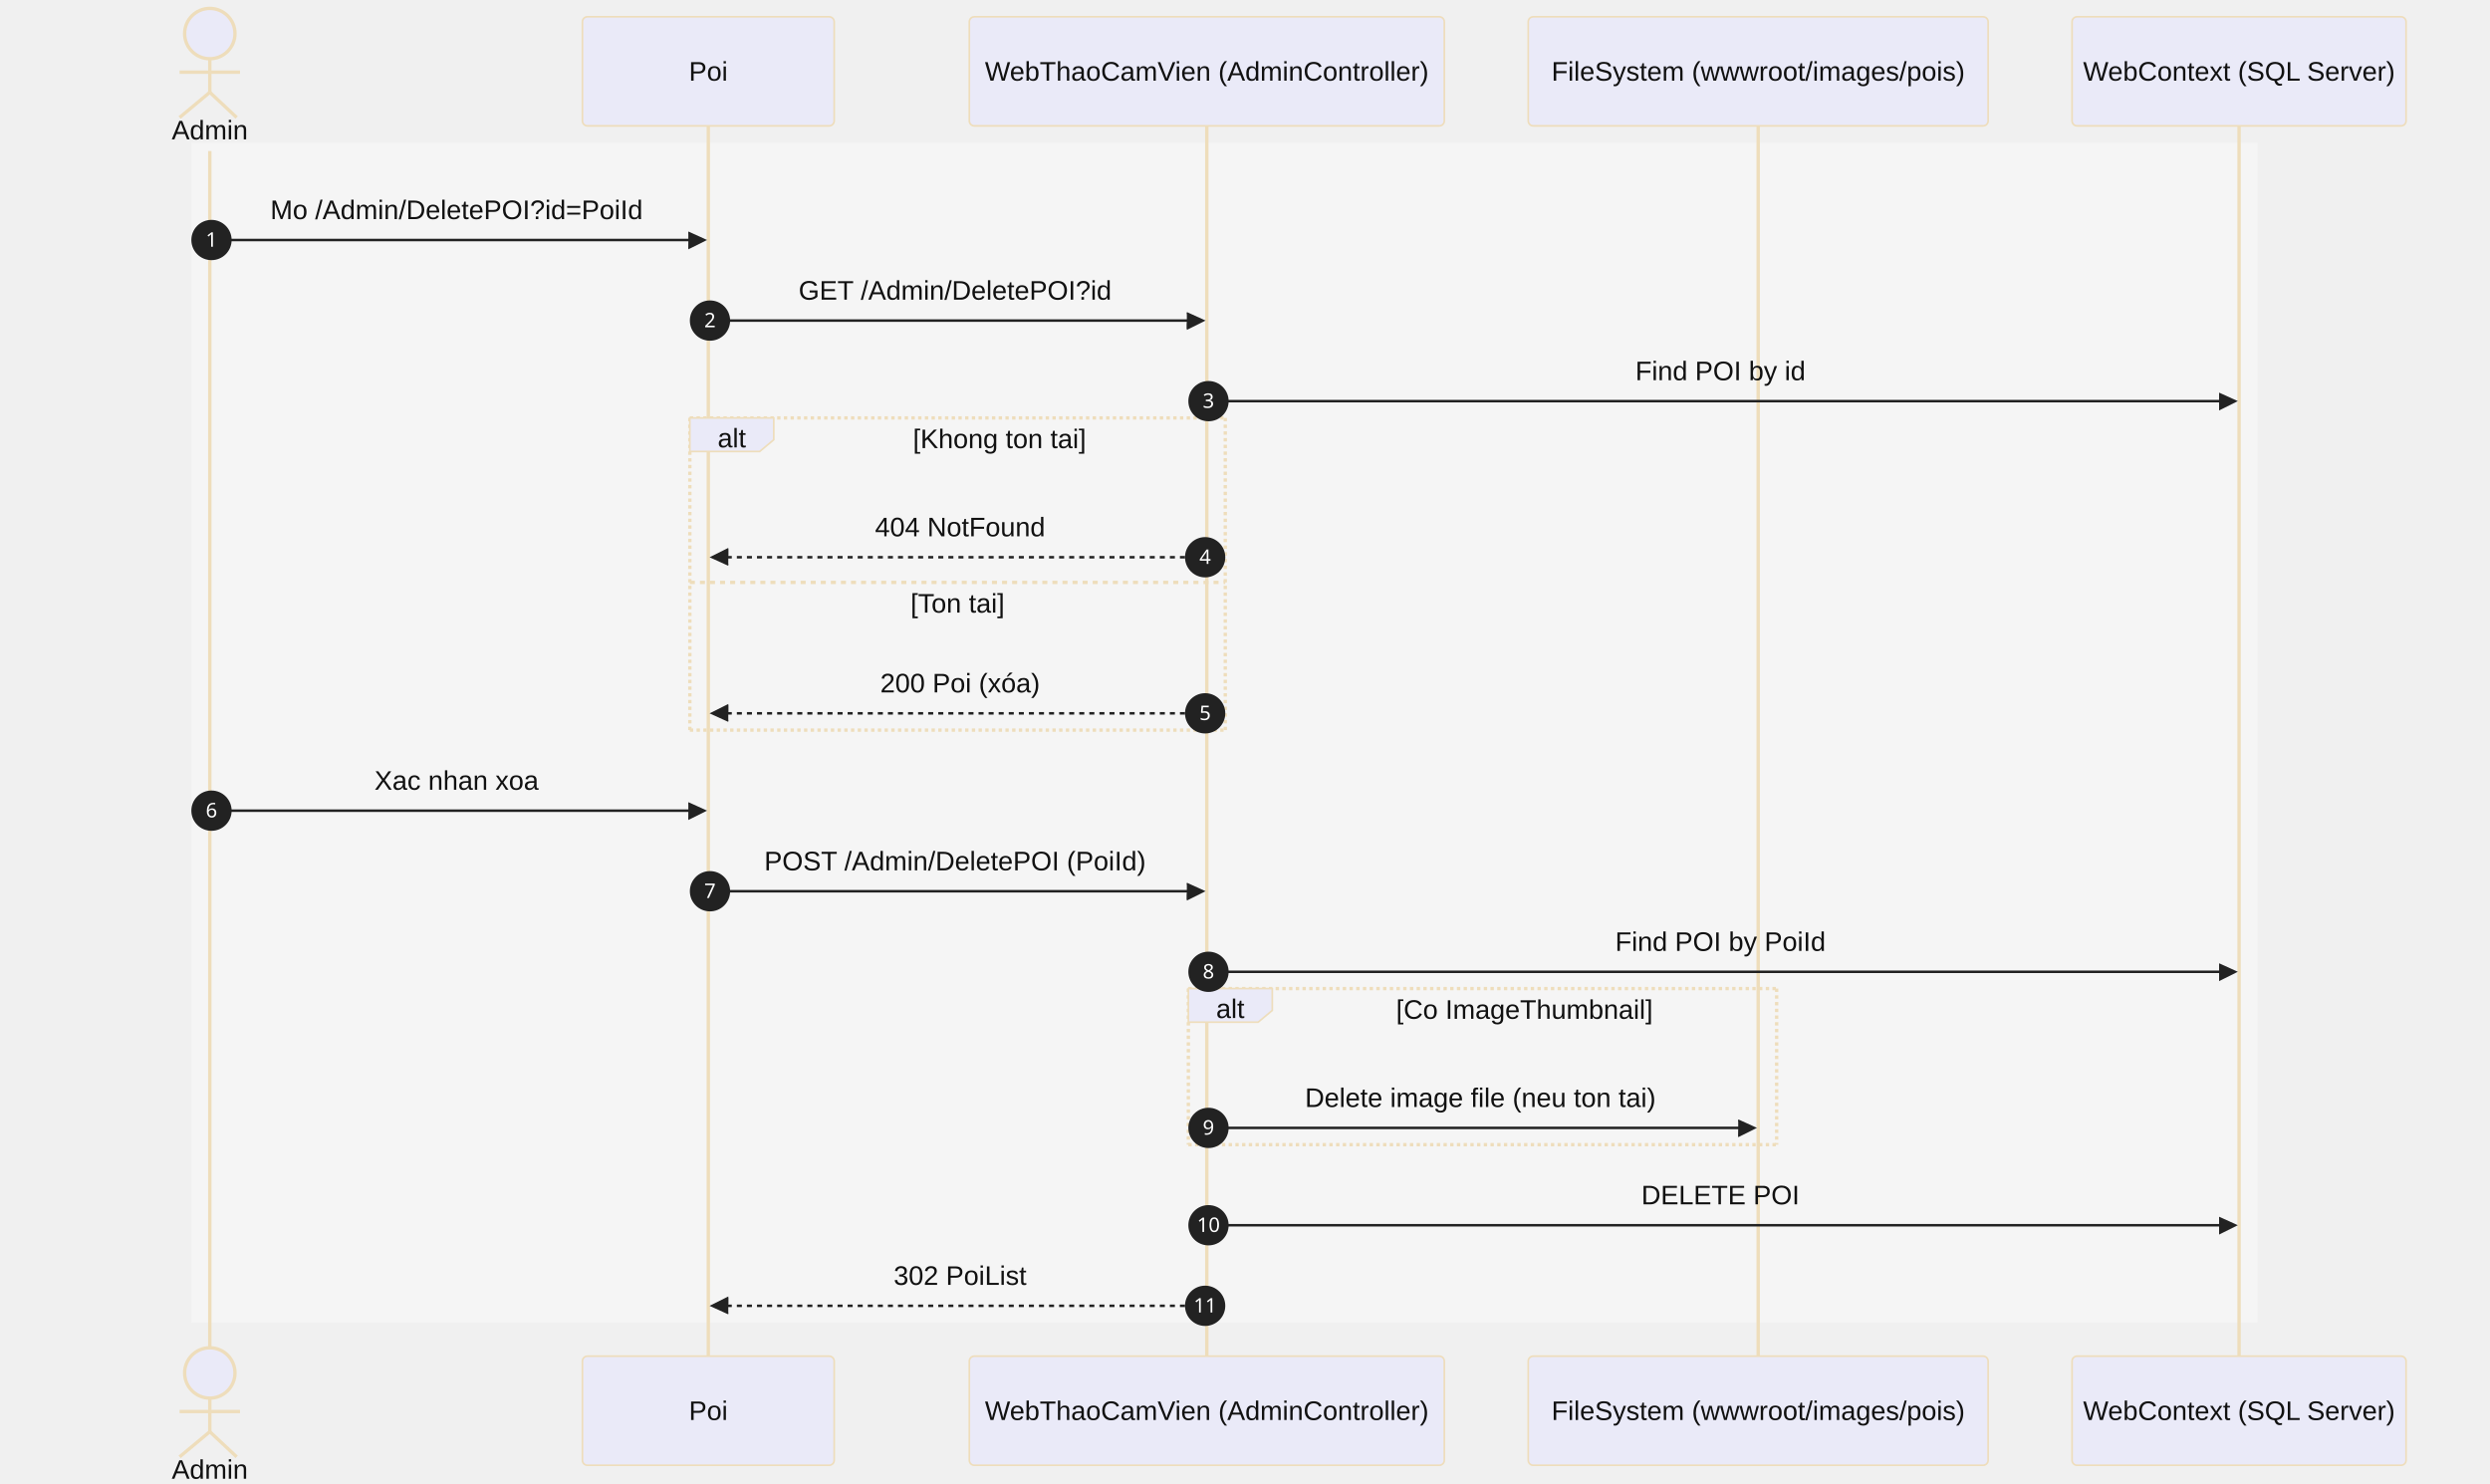
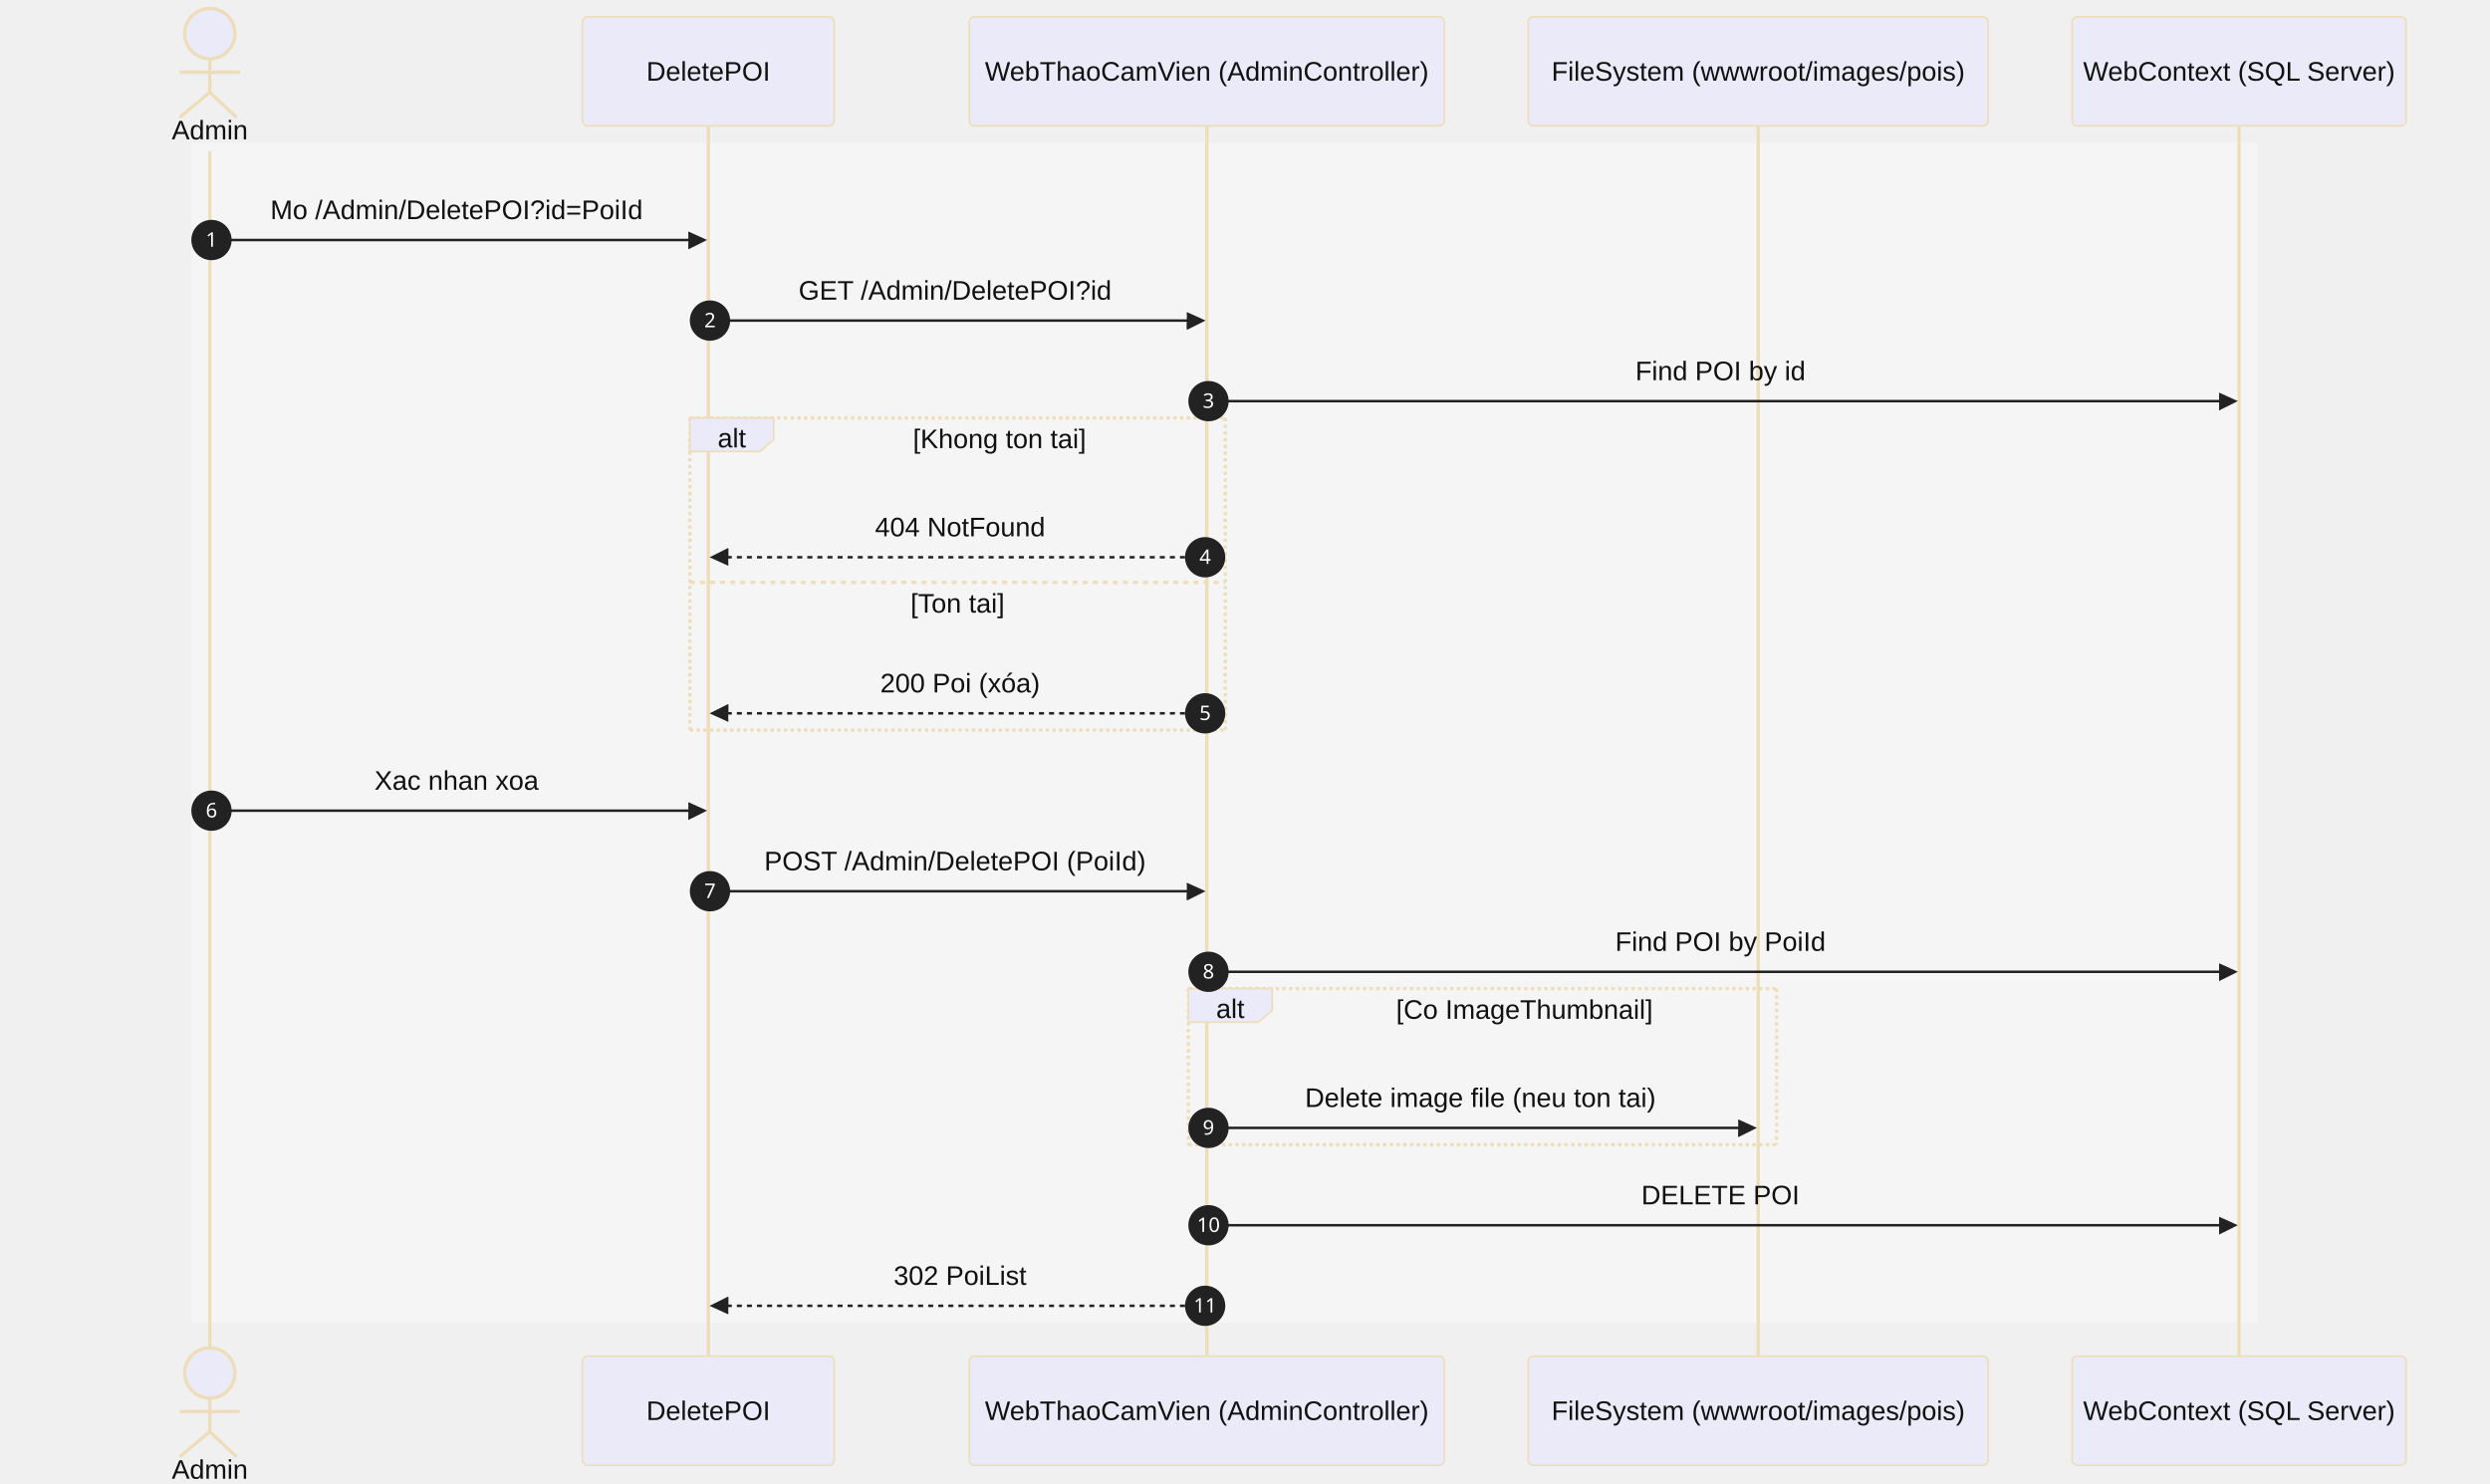
<svg xmlns="http://www.w3.org/2000/svg" id="container" width="1483.5" height="884" viewBox="-50 -10 1483.5 884" role="graphics-document document" aria-roledescription="sequence">
  <rect x="64" y="75" fill="rgb(245,245,245)" width="1231" height="703" class="rect" />
  <g>
    <rect x="1184.5" y="798" fill="#eaeaea" stroke="#666" width="199" height="65" name="DB" rx="3" ry="3" class="actor actor-bottom" />
    <text x="1284" y="830.5" dominant-baseline="central" alignment-baseline="central" class="actor actor-box" style="text-anchor: middle; font-size: 16px; font-weight: 400;">
      <tspan x="1284" dy="0">WebContext (SQL Server)</tspan>
    </text>
  </g>
  <g>
    <rect x="860.5" y="798" fill="#eaeaea" stroke="#666" width="274" height="65" name="FS" rx="3" ry="3" class="actor actor-bottom" />
    <text x="997.5" y="830.5" dominant-baseline="central" alignment-baseline="central" class="actor actor-box" style="text-anchor: middle; font-size: 16px; font-weight: 400;">
      <tspan x="997.5" dy="0">FileSystem (wwwroot/images/pois)</tspan>
    </text>
  </g>
  <g>
    <rect x="527.5" y="798" fill="#eaeaea" stroke="#666" width="283" height="65" name="W" rx="3" ry="3" class="actor actor-bottom" />
    <text x="669" y="830.5" dominant-baseline="central" alignment-baseline="central" class="actor actor-box" style="text-anchor: middle; font-size: 16px; font-weight: 400;">
      <tspan x="669" dy="0">WebThaoCamVien (AdminController)</tspan>
    </text>
  </g>
  <g>
    <rect x="297" y="798" fill="#eaeaea" stroke="#666" width="150" height="65" name="B" rx="3" ry="3" class="actor actor-bottom" />
    <text x="372" y="830.5" dominant-baseline="central" alignment-baseline="central" class="actor actor-box" style="text-anchor: middle; font-size: 16px; font-weight: 400;">
-       <tspan x="372" dy="0">Poi</tspan>
+       <tspan x="372" dy="0">DeletePOI</tspan>
    </text>
  </g>
  <g />
  <g>
    <line id="actor4" x1="1284" y1="65" x2="1284" y2="798" class="actor-line 200" stroke-width="0.5px" stroke="#999" name="DB" />
    <g id="root-4">
      <rect x="1184.5" y="0" fill="#eaeaea" stroke="#666" width="199" height="65" name="DB" rx="3" ry="3" class="actor actor-top" />
      <text x="1284" y="32.5" dominant-baseline="central" alignment-baseline="central" class="actor actor-box" style="text-anchor: middle; font-size: 16px; font-weight: 400;">
        <tspan x="1284" dy="0">WebContext (SQL Server)</tspan>
      </text>
    </g>
  </g>
  <g>
    <line id="actor3" x1="997.5" y1="65" x2="997.5" y2="798" class="actor-line 200" stroke-width="0.5px" stroke="#999" name="FS" />
    <g id="root-3">
      <rect x="860.5" y="0" fill="#eaeaea" stroke="#666" width="274" height="65" name="FS" rx="3" ry="3" class="actor actor-top" />
      <text x="997.5" y="32.5" dominant-baseline="central" alignment-baseline="central" class="actor actor-box" style="text-anchor: middle; font-size: 16px; font-weight: 400;">
        <tspan x="997.5" dy="0">FileSystem (wwwroot/images/pois)</tspan>
      </text>
    </g>
  </g>
  <g>
    <line id="actor2" x1="669" y1="65" x2="669" y2="798" class="actor-line 200" stroke-width="0.5px" stroke="#999" name="W" />
    <g id="root-2">
      <rect x="527.5" y="0" fill="#eaeaea" stroke="#666" width="283" height="65" name="W" rx="3" ry="3" class="actor actor-top" />
      <text x="669" y="32.5" dominant-baseline="central" alignment-baseline="central" class="actor actor-box" style="text-anchor: middle; font-size: 16px; font-weight: 400;">
        <tspan x="669" dy="0">WebThaoCamVien (AdminController)</tspan>
      </text>
    </g>
  </g>
  <g>
    <line id="actor1" x1="372" y1="65" x2="372" y2="798" class="actor-line 200" stroke-width="0.5px" stroke="#999" name="B" />
    <g id="root-1">
      <rect x="297" y="0" fill="#eaeaea" stroke="#666" width="150" height="65" name="B" rx="3" ry="3" class="actor actor-top" />
      <text x="372" y="32.5" dominant-baseline="central" alignment-baseline="central" class="actor actor-box" style="text-anchor: middle; font-size: 16px; font-weight: 400;">
-         <tspan x="372" dy="0">Poi</tspan>
+         <tspan x="372" dy="0">DeletePOI</tspan>
      </text>
    </g>
  </g>
  <g>
    <line id="actor0" x1="75" y1="80" x2="75" y2="798" class="actor-line 200" stroke-width="0.5px" stroke="#999" name="U" />
  </g>
  <style>#container{font-family:"trebuchet ms",verdana,arial,sans-serif;font-size:16px;fill:#333;}@keyframes edge-animation-frame{from{stroke-dashoffset:0;}}@keyframes dash{to{stroke-dashoffset:0;}}#container .edge-animation-slow{stroke-dasharray:9,5!important;stroke-dashoffset:900;animation:dash 50s linear infinite;stroke-linecap:round;}#container .edge-animation-fast{stroke-dasharray:9,5!important;stroke-dashoffset:900;animation:dash 20s linear infinite;stroke-linecap:round;}#container .error-icon{fill:hsl(220.588, 100%, 98.333%);}#container .error-text{fill:rgb(8.5, 5.75, 0);stroke:rgb(8.5, 5.75, 0);}#container .edge-thickness-normal{stroke-width:1px;}#container .edge-thickness-thick{stroke-width:3.5px;}#container .edge-pattern-solid{stroke-dasharray:0;}#container .edge-thickness-invisible{stroke-width:0;fill:none;}#container .edge-pattern-dashed{stroke-dasharray:3;}#container .edge-pattern-dotted{stroke-dasharray:2;}#container .marker{fill:#000000;stroke:#000000;}#container .marker.cross{stroke:#000000;}#container svg{font-family:"trebuchet ms",verdana,arial,sans-serif;font-size:16px;}#container p{margin:0;}#container .actor{stroke:hsl(40.588, 60%, 83.333%);fill:#eaeaf8;}#container text.actor&gt;tspan{fill:#111111;stroke:none;}#container .actor-line{stroke:hsl(40.588, 60%, 83.333%);}#container .innerArc{stroke-width:1.5;stroke-dasharray:none;}#container .messageLine0{stroke-width:1.5;stroke-dasharray:none;stroke:#222222;}#container .messageLine1{stroke-width:1.5;stroke-dasharray:2,2;stroke:#222222;}#container #arrowhead path{fill:#222222;stroke:#222222;}#container .sequenceNumber{fill:#ffffff;}#container #sequencenumber{fill:#222222;}#container #crosshead path{fill:#222222;stroke:#222222;}#container .messageText{fill:#111111;stroke:none;}#container .labelBox{stroke:hsl(40.588, 60%, 83.333%);fill:#eaeaf8;}#container .labelText,#container .labelText&gt;tspan{fill:#111111;stroke:none;}#container .loopText,#container .loopText&gt;tspan{fill:#111111;stroke:none;}#container .loopLine{stroke-width:2px;stroke-dasharray:2,2;stroke:hsl(40.588, 60%, 83.333%);fill:hsl(40.588, 60%, 83.333%);}#container .note{stroke:hsl(52.683, 60%, 73.922%);fill:#fff5ad;}#container .noteText,#container .noteText&gt;tspan{fill:#333;stroke:none;}#container .activation0{fill:hsl(-79.412, 100%, 93.333%);stroke:hsl(-79.412, 100%, 83.333%);}#container .activation1{fill:hsl(-79.412, 100%, 93.333%);stroke:hsl(-79.412, 100%, 83.333%);}#container .activation2{fill:hsl(-79.412, 100%, 93.333%);stroke:hsl(-79.412, 100%, 83.333%);}#container .actorPopupMenu{position:absolute;}#container .actorPopupMenuPanel{position:absolute;fill:#eaeaf8;box-shadow:0px 8px 16px 0px rgba(0,0,0,0.2);filter:drop-shadow(3px 5px 2px rgb(0 0 0 / 0.4));}#container .actor-man line{stroke:hsl(40.588, 60%, 83.333%);fill:#eaeaf8;}#container .actor-man circle,#container line{stroke:hsl(40.588, 60%, 83.333%);fill:#eaeaf8;stroke-width:2px;}#container :root{--mermaid-font-family:"trebuchet ms",verdana,arial,sans-serif;}</style>
  <g />
  <defs>
    <symbol id="computer" width="24" height="24">
      <path transform="scale(.5)" d="M2 2v13h20v-13h-20zm18 11h-16v-9h16v9zm-10.228 6l.466-1h3.524l.467 1h-4.457zm14.228 3h-24l2-6h2.104l-1.33 4h18.45l-1.297-4h2.073l2 6zm-5-10h-14v-7h14v7z" />
    </symbol>
  </defs>
  <defs>
    <symbol id="database" fill-rule="evenodd" clip-rule="evenodd">
      <path transform="scale(.5)" d="M12.258.001l.256.004.255.005.253.008.251.01.249.012.247.015.246.016.242.019.241.02.239.023.236.024.233.027.231.028.229.031.225.032.223.034.22.036.217.038.214.04.211.041.208.043.205.045.201.046.198.048.194.05.191.051.187.053.183.054.18.056.175.057.172.059.168.06.163.061.16.063.155.064.15.066.074.033.073.033.071.034.07.034.069.035.068.035.067.035.066.035.064.036.064.036.062.036.06.036.06.037.058.037.058.037.055.038.055.038.053.038.052.038.051.039.05.039.048.039.047.039.045.04.044.04.043.04.041.04.04.041.039.041.037.041.036.041.034.041.033.042.032.042.03.042.029.042.027.042.026.043.024.043.023.043.021.043.02.043.018.044.017.043.015.044.013.044.012.044.011.045.009.044.007.045.006.045.004.045.002.045.001.045v17l-.001.045-.002.045-.004.045-.006.045-.007.045-.009.044-.011.045-.012.044-.013.044-.015.044-.017.043-.018.044-.02.043-.021.043-.023.043-.024.043-.026.043-.027.042-.029.042-.03.042-.032.042-.033.042-.034.041-.036.041-.037.041-.039.041-.04.041-.041.04-.043.04-.044.04-.045.04-.047.039-.048.039-.05.039-.051.039-.052.038-.053.038-.055.038-.055.038-.058.037-.058.037-.06.037-.06.036-.062.036-.064.036-.064.036-.066.035-.067.035-.068.035-.069.035-.07.034-.071.034-.073.033-.074.033-.15.066-.155.064-.16.063-.163.061-.168.06-.172.059-.175.057-.18.056-.183.054-.187.053-.191.051-.194.05-.198.048-.201.046-.205.045-.208.043-.211.041-.214.04-.217.038-.22.036-.223.034-.225.032-.229.031-.231.028-.233.027-.236.024-.239.023-.241.02-.242.019-.246.016-.247.015-.249.012-.251.01-.253.008-.255.005-.256.004-.258.001-.258-.001-.256-.004-.255-.005-.253-.008-.251-.01-.249-.012-.247-.015-.245-.016-.243-.019-.241-.02-.238-.023-.236-.024-.234-.027-.231-.028-.228-.031-.226-.032-.223-.034-.22-.036-.217-.038-.214-.04-.211-.041-.208-.043-.204-.045-.201-.046-.198-.048-.195-.05-.19-.051-.187-.053-.184-.054-.179-.056-.176-.057-.172-.059-.167-.06-.164-.061-.159-.063-.155-.064-.151-.066-.074-.033-.072-.033-.072-.034-.07-.034-.069-.035-.068-.035-.067-.035-.066-.035-.064-.036-.063-.036-.062-.036-.061-.036-.06-.037-.058-.037-.057-.037-.056-.038-.055-.038-.053-.038-.052-.038-.051-.039-.049-.039-.049-.039-.046-.039-.046-.04-.044-.04-.043-.04-.041-.04-.04-.041-.039-.041-.037-.041-.036-.041-.034-.041-.033-.042-.032-.042-.03-.042-.029-.042-.027-.042-.026-.043-.024-.043-.023-.043-.021-.043-.02-.043-.018-.044-.017-.043-.015-.044-.013-.044-.012-.044-.011-.045-.009-.044-.007-.045-.006-.045-.004-.045-.002-.045-.001-.045v-17l.001-.045.002-.045.004-.045.006-.045.007-.045.009-.044.011-.045.012-.044.013-.044.015-.044.017-.043.018-.044.02-.043.021-.043.023-.043.024-.043.026-.043.027-.042.029-.042.03-.042.032-.042.033-.042.034-.041.036-.041.037-.041.039-.041.04-.041.041-.04.043-.04.044-.04.046-.04.046-.039.049-.039.049-.039.051-.039.052-.038.053-.038.055-.038.056-.038.057-.037.058-.037.06-.037.061-.036.062-.036.063-.036.064-.036.066-.035.067-.035.068-.035.069-.035.07-.034.072-.034.072-.033.074-.033.151-.066.155-.064.159-.063.164-.061.167-.06.172-.059.176-.057.179-.056.184-.054.187-.053.19-.051.195-.05.198-.048.201-.046.204-.045.208-.043.211-.041.214-.04.217-.038.22-.036.223-.034.226-.032.228-.031.231-.028.234-.027.236-.024.238-.023.241-.02.243-.019.245-.016.247-.015.249-.012.251-.01.253-.008.255-.005.256-.004.258-.001.258.001zm-9.258 20.499v.01l.001.021.003.021.004.022.005.021.006.022.007.022.009.023.01.022.011.023.012.023.013.023.015.023.016.024.017.023.018.024.019.024.021.024.022.025.023.024.024.025.052.049.056.05.061.051.066.051.07.051.075.051.079.052.084.052.088.052.092.052.097.052.102.051.105.052.11.052.114.051.119.051.123.051.127.05.131.05.135.05.139.048.144.049.147.047.152.047.155.047.16.045.163.045.167.043.171.043.176.041.178.041.183.039.187.039.19.037.194.035.197.035.202.033.204.031.209.03.212.029.216.027.219.025.222.024.226.021.23.02.233.018.236.016.24.015.243.012.246.01.249.008.253.005.256.004.259.001.26-.001.257-.004.254-.005.25-.008.247-.011.244-.012.241-.014.237-.016.233-.018.231-.021.226-.021.224-.024.22-.026.216-.027.212-.028.21-.031.205-.031.202-.034.198-.034.194-.036.191-.037.187-.039.183-.04.179-.04.175-.042.172-.043.168-.044.163-.045.16-.046.155-.046.152-.047.148-.048.143-.049.139-.049.136-.05.131-.05.126-.05.123-.051.118-.052.114-.051.11-.052.106-.052.101-.052.096-.052.092-.052.088-.053.083-.051.079-.052.074-.052.07-.051.065-.051.06-.051.056-.05.051-.05.023-.024.023-.025.021-.024.02-.024.019-.024.018-.024.017-.024.015-.023.014-.024.013-.023.012-.023.01-.023.01-.022.008-.022.006-.022.006-.022.004-.022.004-.021.001-.021.001-.021v-4.127l-.077.055-.08.053-.083.054-.085.053-.087.052-.09.052-.093.051-.095.05-.097.05-.1.049-.102.049-.105.048-.106.047-.109.047-.111.046-.114.045-.115.045-.118.044-.12.043-.122.042-.124.042-.126.041-.128.04-.13.04-.132.038-.134.038-.135.037-.138.037-.139.035-.142.035-.143.034-.144.033-.147.032-.148.031-.15.03-.151.03-.153.029-.154.027-.156.027-.158.026-.159.025-.161.024-.162.023-.163.022-.165.021-.166.02-.167.019-.169.018-.169.017-.171.016-.173.015-.173.014-.175.013-.175.012-.177.011-.178.01-.179.008-.179.008-.181.006-.182.005-.182.004-.184.003-.184.002h-.37l-.184-.002-.184-.003-.182-.004-.182-.005-.181-.006-.179-.008-.179-.008-.178-.01-.176-.011-.176-.012-.175-.013-.173-.014-.172-.015-.171-.016-.17-.017-.169-.018-.167-.019-.166-.02-.165-.021-.163-.022-.162-.023-.161-.024-.159-.025-.157-.026-.156-.027-.155-.027-.153-.029-.151-.03-.15-.03-.148-.031-.146-.032-.145-.033-.143-.034-.141-.035-.14-.035-.137-.037-.136-.037-.134-.038-.132-.038-.13-.04-.128-.04-.126-.041-.124-.042-.122-.042-.12-.044-.117-.043-.116-.045-.113-.045-.112-.046-.109-.047-.106-.047-.105-.048-.102-.049-.1-.049-.097-.05-.095-.05-.093-.052-.09-.051-.087-.052-.085-.053-.083-.054-.08-.054-.077-.054v4.127zm0-5.654v.011l.001.021.003.021.004.021.005.022.006.022.007.022.009.022.01.022.011.023.012.023.013.023.015.024.016.023.017.024.018.024.019.024.021.024.022.024.023.025.024.024.052.05.056.05.061.05.066.051.07.051.075.052.079.051.084.052.088.052.092.052.097.052.102.052.105.052.11.051.114.051.119.052.123.05.127.051.131.05.135.049.139.049.144.048.147.048.152.047.155.046.16.045.163.045.167.044.171.042.176.042.178.04.183.04.187.038.19.037.194.036.197.034.202.033.204.032.209.03.212.028.216.027.219.025.222.024.226.022.23.02.233.018.236.016.24.014.243.012.246.01.249.008.253.006.256.003.259.001.26-.001.257-.003.254-.006.25-.008.247-.01.244-.012.241-.015.237-.016.233-.018.231-.02.226-.022.224-.024.22-.025.216-.027.212-.029.21-.03.205-.032.202-.033.198-.035.194-.036.191-.037.187-.039.183-.039.179-.041.175-.042.172-.043.168-.044.163-.045.16-.045.155-.047.152-.047.148-.048.143-.048.139-.05.136-.049.131-.05.126-.051.123-.051.118-.051.114-.052.11-.052.106-.052.101-.052.096-.052.092-.052.088-.052.083-.052.079-.052.074-.051.07-.052.065-.051.06-.05.056-.051.051-.049.023-.025.023-.024.021-.025.02-.024.019-.024.018-.024.017-.024.015-.023.014-.023.013-.024.012-.022.01-.023.01-.023.008-.022.006-.022.006-.022.004-.021.004-.022.001-.021.001-.021v-4.139l-.077.054-.08.054-.083.054-.085.052-.087.053-.09.051-.093.051-.095.051-.097.05-.1.049-.102.049-.105.048-.106.047-.109.047-.111.046-.114.045-.115.044-.118.044-.12.044-.122.042-.124.042-.126.041-.128.04-.13.039-.132.039-.134.038-.135.037-.138.036-.139.036-.142.035-.143.033-.144.033-.147.033-.148.031-.15.03-.151.03-.153.028-.154.028-.156.027-.158.026-.159.025-.161.024-.162.023-.163.022-.165.021-.166.02-.167.019-.169.018-.169.017-.171.016-.173.015-.173.014-.175.013-.175.012-.177.011-.178.009-.179.009-.179.007-.181.007-.182.005-.182.004-.184.003-.184.002h-.37l-.184-.002-.184-.003-.182-.004-.182-.005-.181-.007-.179-.007-.179-.009-.178-.009-.176-.011-.176-.012-.175-.013-.173-.014-.172-.015-.171-.016-.17-.017-.169-.018-.167-.019-.166-.02-.165-.021-.163-.022-.162-.023-.161-.024-.159-.025-.157-.026-.156-.027-.155-.028-.153-.028-.151-.03-.15-.03-.148-.031-.146-.033-.145-.033-.143-.033-.141-.035-.14-.036-.137-.036-.136-.037-.134-.038-.132-.039-.13-.039-.128-.04-.126-.041-.124-.042-.122-.043-.12-.043-.117-.044-.116-.044-.113-.046-.112-.046-.109-.046-.106-.047-.105-.048-.102-.049-.1-.049-.097-.05-.095-.051-.093-.051-.09-.051-.087-.053-.085-.052-.083-.054-.08-.054-.077-.054v4.139zm0-5.666v.011l.001.02.003.022.004.021.005.022.006.021.007.022.009.023.01.022.011.023.012.023.013.023.015.023.016.024.017.024.018.023.019.024.021.025.022.024.023.024.024.025.052.05.056.05.061.05.066.051.07.051.075.052.079.051.084.052.088.052.092.052.097.052.102.052.105.051.11.052.114.051.119.051.123.051.127.05.131.05.135.05.139.049.144.048.147.048.152.047.155.046.16.045.163.045.167.043.171.043.176.042.178.04.183.04.187.038.19.037.194.036.197.034.202.033.204.032.209.03.212.028.216.027.219.025.222.024.226.021.23.02.233.018.236.017.24.014.243.012.246.01.249.008.253.006.256.003.259.001.26-.001.257-.003.254-.006.25-.008.247-.01.244-.013.241-.014.237-.016.233-.018.231-.02.226-.022.224-.024.22-.025.216-.027.212-.029.21-.03.205-.032.202-.033.198-.035.194-.036.191-.037.187-.039.183-.039.179-.041.175-.042.172-.043.168-.044.163-.045.16-.045.155-.047.152-.047.148-.048.143-.049.139-.049.136-.049.131-.051.126-.05.123-.051.118-.052.114-.051.11-.052.106-.052.101-.052.096-.052.092-.052.088-.052.083-.052.079-.052.074-.052.07-.051.065-.051.06-.051.056-.05.051-.049.023-.025.023-.025.021-.024.02-.024.019-.024.018-.024.017-.024.015-.023.014-.024.013-.023.012-.023.01-.022.01-.023.008-.022.006-.022.006-.022.004-.022.004-.021.001-.021.001-.021v-4.153l-.077.054-.08.054-.083.053-.085.053-.087.053-.09.051-.093.051-.095.051-.097.05-.1.049-.102.048-.105.048-.106.048-.109.046-.111.046-.114.046-.115.044-.118.044-.12.043-.122.043-.124.042-.126.041-.128.04-.13.039-.132.039-.134.038-.135.037-.138.036-.139.036-.142.034-.143.034-.144.033-.147.032-.148.032-.15.03-.151.03-.153.028-.154.028-.156.027-.158.026-.159.024-.161.024-.162.023-.163.023-.165.021-.166.02-.167.019-.169.018-.169.017-.171.016-.173.015-.173.014-.175.013-.175.012-.177.01-.178.01-.179.009-.179.007-.181.006-.182.006-.182.004-.184.003-.184.001-.185.001-.185-.001-.184-.001-.184-.003-.182-.004-.182-.006-.181-.006-.179-.007-.179-.009-.178-.01-.176-.01-.176-.012-.175-.013-.173-.014-.172-.015-.171-.016-.17-.017-.169-.018-.167-.019-.166-.02-.165-.021-.163-.023-.162-.023-.161-.024-.159-.024-.157-.026-.156-.027-.155-.028-.153-.028-.151-.03-.15-.03-.148-.032-.146-.032-.145-.033-.143-.034-.141-.034-.14-.036-.137-.036-.136-.037-.134-.038-.132-.039-.13-.039-.128-.041-.126-.041-.124-.041-.122-.043-.12-.043-.117-.044-.116-.044-.113-.046-.112-.046-.109-.046-.106-.048-.105-.048-.102-.048-.1-.05-.097-.049-.095-.051-.093-.051-.09-.052-.087-.052-.085-.053-.083-.053-.08-.054-.077-.054v4.153zm8.74-8.179l-.257.004-.254.005-.25.008-.247.011-.244.012-.241.014-.237.016-.233.018-.231.021-.226.022-.224.023-.22.026-.216.027-.212.028-.21.031-.205.032-.202.033-.198.034-.194.036-.191.038-.187.038-.183.04-.179.041-.175.042-.172.043-.168.043-.163.045-.16.046-.155.046-.152.048-.148.048-.143.048-.139.049-.136.05-.131.05-.126.051-.123.051-.118.051-.114.052-.11.052-.106.052-.101.052-.096.052-.092.052-.088.052-.083.052-.079.052-.074.051-.07.052-.065.051-.06.05-.056.05-.051.05-.023.025-.023.024-.021.024-.02.025-.019.024-.018.024-.017.023-.015.024-.014.023-.013.023-.012.023-.01.023-.01.022-.008.022-.006.023-.006.021-.004.022-.004.021-.001.021-.001.021.001.021.001.021.004.021.004.022.006.021.006.023.008.022.01.022.01.023.012.023.013.023.014.023.015.024.017.023.018.024.019.024.02.025.021.024.023.024.023.025.051.05.056.05.06.05.065.051.07.052.074.051.079.052.083.052.088.052.092.052.096.052.101.052.106.052.11.052.114.052.118.051.123.051.126.051.131.05.136.05.139.049.143.048.148.048.152.048.155.046.16.046.163.045.168.043.172.043.175.042.179.041.183.04.187.038.191.038.194.036.198.034.202.033.205.032.21.031.212.028.216.027.22.026.224.023.226.022.231.021.233.018.237.016.241.014.244.012.247.011.25.008.254.005.257.004.26.001.26-.001.257-.004.254-.005.25-.008.247-.011.244-.012.241-.014.237-.016.233-.018.231-.021.226-.022.224-.023.22-.026.216-.027.212-.028.21-.031.205-.032.202-.033.198-.034.194-.036.191-.038.187-.038.183-.04.179-.041.175-.042.172-.043.168-.043.163-.045.16-.046.155-.046.152-.048.148-.048.143-.048.139-.049.136-.05.131-.05.126-.051.123-.051.118-.051.114-.052.11-.052.106-.052.101-.052.096-.052.092-.052.088-.052.083-.052.079-.052.074-.051.07-.052.065-.051.06-.05.056-.05.051-.05.023-.025.023-.024.021-.024.02-.025.019-.024.018-.024.017-.023.015-.024.014-.023.013-.023.012-.023.01-.023.01-.022.008-.022.006-.023.006-.021.004-.022.004-.021.001-.021.001-.021-.001-.021-.001-.021-.004-.021-.004-.022-.006-.021-.006-.023-.008-.022-.01-.022-.01-.023-.012-.023-.013-.023-.014-.023-.015-.024-.017-.023-.018-.024-.019-.024-.02-.025-.021-.024-.023-.024-.023-.025-.051-.05-.056-.05-.06-.05-.065-.051-.07-.052-.074-.051-.079-.052-.083-.052-.088-.052-.092-.052-.096-.052-.101-.052-.106-.052-.11-.052-.114-.052-.118-.051-.123-.051-.126-.051-.131-.05-.136-.05-.139-.049-.143-.048-.148-.048-.152-.048-.155-.046-.16-.046-.163-.045-.168-.043-.172-.043-.175-.042-.179-.041-.183-.04-.187-.038-.191-.038-.194-.036-.198-.034-.202-.033-.205-.032-.21-.031-.212-.028-.216-.027-.22-.026-.224-.023-.226-.022-.231-.021-.233-.018-.237-.016-.241-.014-.244-.012-.247-.011-.25-.008-.254-.005-.257-.004-.26-.001-.26.001z" />
    </symbol>
  </defs>
  <defs>
    <symbol id="clock" width="24" height="24">
      <path transform="scale(.5)" d="M12 2c5.514 0 10 4.486 10 10s-4.486 10-10 10-10-4.486-10-10 4.486-10 10-10zm0-2c-6.627 0-12 5.373-12 12s5.373 12 12 12 12-5.373 12-12-5.373-12-12-12zm5.848 12.459c.202.038.202.333.001.372-1.907.361-6.045 1.111-6.547 1.111-.719 0-1.301-.582-1.301-1.301 0-.512.77-5.447 1.125-7.445.034-.192.312-.181.343.014l.985 6.238 5.394 1.011z" />
    </symbol>
  </defs>
  <defs>
    <marker id="arrowhead" refX="7.9" refY="5" markerUnits="userSpaceOnUse" markerWidth="12" markerHeight="12" orient="auto-start-reverse">
      <path d="M -1 0 L 10 5 L 0 10 z" />
    </marker>
  </defs>
  <defs>
    <marker id="crosshead" markerWidth="15" markerHeight="8" orient="auto" refX="4" refY="4.5">
      <path fill="none" stroke="#000000" stroke-width="1pt" d="M 1,2 L 6,7 M 6,2 L 1,7" style="stroke-dasharray: 0, 0;" />
    </marker>
  </defs>
  <defs>
    <marker id="filled-head" refX="15.5" refY="7" markerWidth="20" markerHeight="28" orient="auto">
      <path d="M 18,7 L9,13 L14,7 L9,1 Z" />
    </marker>
  </defs>
  <defs>
    <marker id="sequencenumber" refX="15" refY="15" markerWidth="60" markerHeight="40" orient="auto">
      <circle cx="15" cy="15" r="6" />
    </marker>
  </defs>
  <g>
    <line x1="361" y1="239" x2="680" y2="239" class="loopLine" />
    <line x1="680" y1="239" x2="680" y2="425" class="loopLine" />
    <line x1="361" y1="425" x2="680" y2="425" class="loopLine" />
    <line x1="361" y1="239" x2="361" y2="425" class="loopLine" />
    <line x1="361" y1="337" x2="680" y2="337" class="loopLine" style="stroke-dasharray: 3, 3;" />
    <polygon points="361,239 411,239 411,252 402.6,259 361,259" class="labelBox" />
    <text x="386" y="252" text-anchor="middle" dominant-baseline="middle" alignment-baseline="middle" class="labelText" style="font-size: 16px; font-weight: 400;">alt</text>
    <text x="545.5" y="257" text-anchor="middle" class="loopText" style="font-size: 16px; font-weight: 400;">
      <tspan x="545.5">[Khong ton tai]</tspan>
    </text>
    <text x="520.5" y="355" text-anchor="middle" class="loopText" style="font-size: 16px; font-weight: 400;">[Ton tai]</text>
  </g>
  <g>
    <line x1="658" y1="579" x2="1008.5" y2="579" class="loopLine" />
    <line x1="1008.5" y1="579" x2="1008.5" y2="672" class="loopLine" />
    <line x1="658" y1="672" x2="1008.5" y2="672" class="loopLine" />
    <line x1="658" y1="579" x2="658" y2="672" class="loopLine" />
    <polygon points="658,579 708,579 708,592 699.6,599 658,599" class="labelBox" />
    <text x="683" y="592" text-anchor="middle" dominant-baseline="middle" alignment-baseline="middle" class="labelText" style="font-size: 16px; font-weight: 400;">alt</text>
    <text x="858.25" y="597" text-anchor="middle" class="loopText" style="font-size: 16px; font-weight: 400;">
      <tspan x="858.25">[Co ImageThumbnail]</tspan>
    </text>
  </g>
  <g class="actor-man actor-top" name="U">
    <line id="actor-man-torso0" x1="75" y1="25" x2="75" y2="45" />
    <line id="actor-man-arms0" x1="57" y1="33" x2="93" y2="33" />
    <line x1="57" y1="60" x2="75" y2="45" />
    <line x1="75" y1="45" x2="91" y2="60" />
    <circle cx="75" cy="10" r="15" width="150" height="65" />
    <text x="75" y="67.5" dominant-baseline="central" alignment-baseline="central" class="actor actor-man" style="text-anchor: middle; font-size: 16px; font-weight: 400;">
      <tspan x="75" dy="0">Admin</tspan>
    </text>
  </g>
  <text x="222" y="100" text-anchor="middle" dominant-baseline="middle" alignment-baseline="middle" class="messageText" dy="1em" style="font-size: 16px; font-weight: 400;">Mo /Admin/DeletePOI?id=PoiId</text>
  <line x1="76" y1="133" x2="368" y2="133" class="messageLine0" stroke-width="2" stroke="none" marker-end="url(#arrowhead)" style="fill: none;" />
  <line x1="76" y1="133" x2="76" y2="133" stroke-width="0" marker-start="url(#sequencenumber)" />
  <text x="76" y="137" font-family="sans-serif" font-size="12px" text-anchor="middle" class="sequenceNumber">1</text>
  <text x="519" y="148" text-anchor="middle" dominant-baseline="middle" alignment-baseline="middle" class="messageText" dy="1em" style="font-size: 16px; font-weight: 400;">GET /Admin/DeletePOI?id</text>
  <line x1="373" y1="181" x2="665" y2="181" class="messageLine0" stroke-width="2" stroke="none" marker-end="url(#arrowhead)" style="fill: none;" />
  <line x1="373" y1="181" x2="373" y2="181" stroke-width="0" marker-start="url(#sequencenumber)" />
  <text x="373" y="185" font-family="sans-serif" font-size="12px" text-anchor="middle" class="sequenceNumber">2</text>
  <text x="975" y="196" text-anchor="middle" dominant-baseline="middle" alignment-baseline="middle" class="messageText" dy="1em" style="font-size: 16px; font-weight: 400;">Find POI by id</text>
  <line x1="670" y1="229" x2="1280" y2="229" class="messageLine0" stroke-width="2" stroke="none" marker-end="url(#arrowhead)" style="fill: none;" />
  <line x1="670" y1="229" x2="670" y2="229" stroke-width="0" marker-start="url(#sequencenumber)" />
  <text x="670" y="233" font-family="sans-serif" font-size="12px" text-anchor="middle" class="sequenceNumber">3</text>
  <text x="522" y="289" text-anchor="middle" dominant-baseline="middle" alignment-baseline="middle" class="messageText" dy="1em" style="font-size: 16px; font-weight: 400;">404 NotFound</text>
  <line x1="668" y1="322" x2="376" y2="322" class="messageLine1" stroke-width="2" stroke="none" marker-end="url(#arrowhead)" style="stroke-dasharray: 3, 3; fill: none;" />
  <line x1="668" y1="322" x2="668" y2="322" stroke-width="0" marker-start="url(#sequencenumber)" />
  <text x="668" y="326" font-family="sans-serif" font-size="12px" text-anchor="middle" class="sequenceNumber">4</text>
  <text x="522" y="382" text-anchor="middle" dominant-baseline="middle" alignment-baseline="middle" class="messageText" dy="1em" style="font-size: 16px; font-weight: 400;">200 Poi (xóa)</text>
  <line x1="668" y1="415" x2="376" y2="415" class="messageLine1" stroke-width="2" stroke="none" marker-end="url(#arrowhead)" style="stroke-dasharray: 3, 3; fill: none;" />
  <line x1="668" y1="415" x2="668" y2="415" stroke-width="0" marker-start="url(#sequencenumber)" />
  <text x="668" y="419" font-family="sans-serif" font-size="12px" text-anchor="middle" class="sequenceNumber">5</text>
  <text x="222" y="440" text-anchor="middle" dominant-baseline="middle" alignment-baseline="middle" class="messageText" dy="1em" style="font-size: 16px; font-weight: 400;">Xac nhan xoa</text>
  <line x1="76" y1="473" x2="368" y2="473" class="messageLine0" stroke-width="2" stroke="none" marker-end="url(#arrowhead)" style="fill: none;" />
  <line x1="76" y1="473" x2="76" y2="473" stroke-width="0" marker-start="url(#sequencenumber)" />
  <text x="76" y="477" font-family="sans-serif" font-size="12px" text-anchor="middle" class="sequenceNumber">6</text>
  <text x="519" y="488" text-anchor="middle" dominant-baseline="middle" alignment-baseline="middle" class="messageText" dy="1em" style="font-size: 16px; font-weight: 400;">POST /Admin/DeletePOI (PoiId)</text>
  <line x1="373" y1="521" x2="665" y2="521" class="messageLine0" stroke-width="2" stroke="none" marker-end="url(#arrowhead)" style="fill: none;" />
  <line x1="373" y1="521" x2="373" y2="521" stroke-width="0" marker-start="url(#sequencenumber)" />
  <text x="373" y="525" font-family="sans-serif" font-size="12px" text-anchor="middle" class="sequenceNumber">7</text>
  <text x="975" y="536" text-anchor="middle" dominant-baseline="middle" alignment-baseline="middle" class="messageText" dy="1em" style="font-size: 16px; font-weight: 400;">Find POI by PoiId</text>
  <line x1="670" y1="569" x2="1280" y2="569" class="messageLine0" stroke-width="2" stroke="none" marker-end="url(#arrowhead)" style="fill: none;" />
  <line x1="670" y1="569" x2="670" y2="569" stroke-width="0" marker-start="url(#sequencenumber)" />
  <text x="670" y="573" font-family="sans-serif" font-size="12px" text-anchor="middle" class="sequenceNumber">8</text>
  <text x="832" y="629" text-anchor="middle" dominant-baseline="middle" alignment-baseline="middle" class="messageText" dy="1em" style="font-size: 16px; font-weight: 400;">Delete image file (neu ton tai)</text>
  <line x1="670" y1="662" x2="993.5" y2="662" class="messageLine0" stroke-width="2" stroke="none" marker-end="url(#arrowhead)" style="fill: none;" />
  <line x1="670" y1="662" x2="670" y2="662" stroke-width="0" marker-start="url(#sequencenumber)" />
  <text x="670" y="666" font-family="sans-serif" font-size="12px" text-anchor="middle" class="sequenceNumber">9</text>
  <text x="975" y="687" text-anchor="middle" dominant-baseline="middle" alignment-baseline="middle" class="messageText" dy="1em" style="font-size: 16px; font-weight: 400;">DELETE POI</text>
  <line x1="670" y1="720" x2="1280" y2="720" class="messageLine0" stroke-width="2" stroke="none" marker-end="url(#arrowhead)" style="fill: none;" />
  <line x1="670" y1="720" x2="670" y2="720" stroke-width="0" marker-start="url(#sequencenumber)" />
  <text x="670" y="724" font-family="sans-serif" font-size="12px" text-anchor="middle" class="sequenceNumber">10</text>
  <text x="522" y="735" text-anchor="middle" dominant-baseline="middle" alignment-baseline="middle" class="messageText" dy="1em" style="font-size: 16px; font-weight: 400;">302 PoiList</text>
  <line x1="668" y1="768" x2="376" y2="768" class="messageLine1" stroke-width="2" stroke="none" marker-end="url(#arrowhead)" style="stroke-dasharray: 3, 3; fill: none;" />
  <line x1="668" y1="768" x2="668" y2="768" stroke-width="0" marker-start="url(#sequencenumber)" />
  <text x="668" y="772" font-family="sans-serif" font-size="12px" text-anchor="middle" class="sequenceNumber">11</text>
  <g class="actor-man actor-bottom" name="U">
    <line id="actor-man-torso4" x1="75" y1="823" x2="75" y2="843" />
    <line id="actor-man-arms4" x1="57" y1="831" x2="93" y2="831" />
    <line x1="57" y1="858" x2="75" y2="843" />
    <line x1="75" y1="843" x2="91" y2="858" />
    <circle cx="75" cy="808" r="15" width="150" height="65" />
    <text x="75" y="865.5" dominant-baseline="central" alignment-baseline="central" class="actor actor-man" style="text-anchor: middle; font-size: 16px; font-weight: 400;">
      <tspan x="75" dy="0">Admin</tspan>
    </text>
  </g>
</svg>
